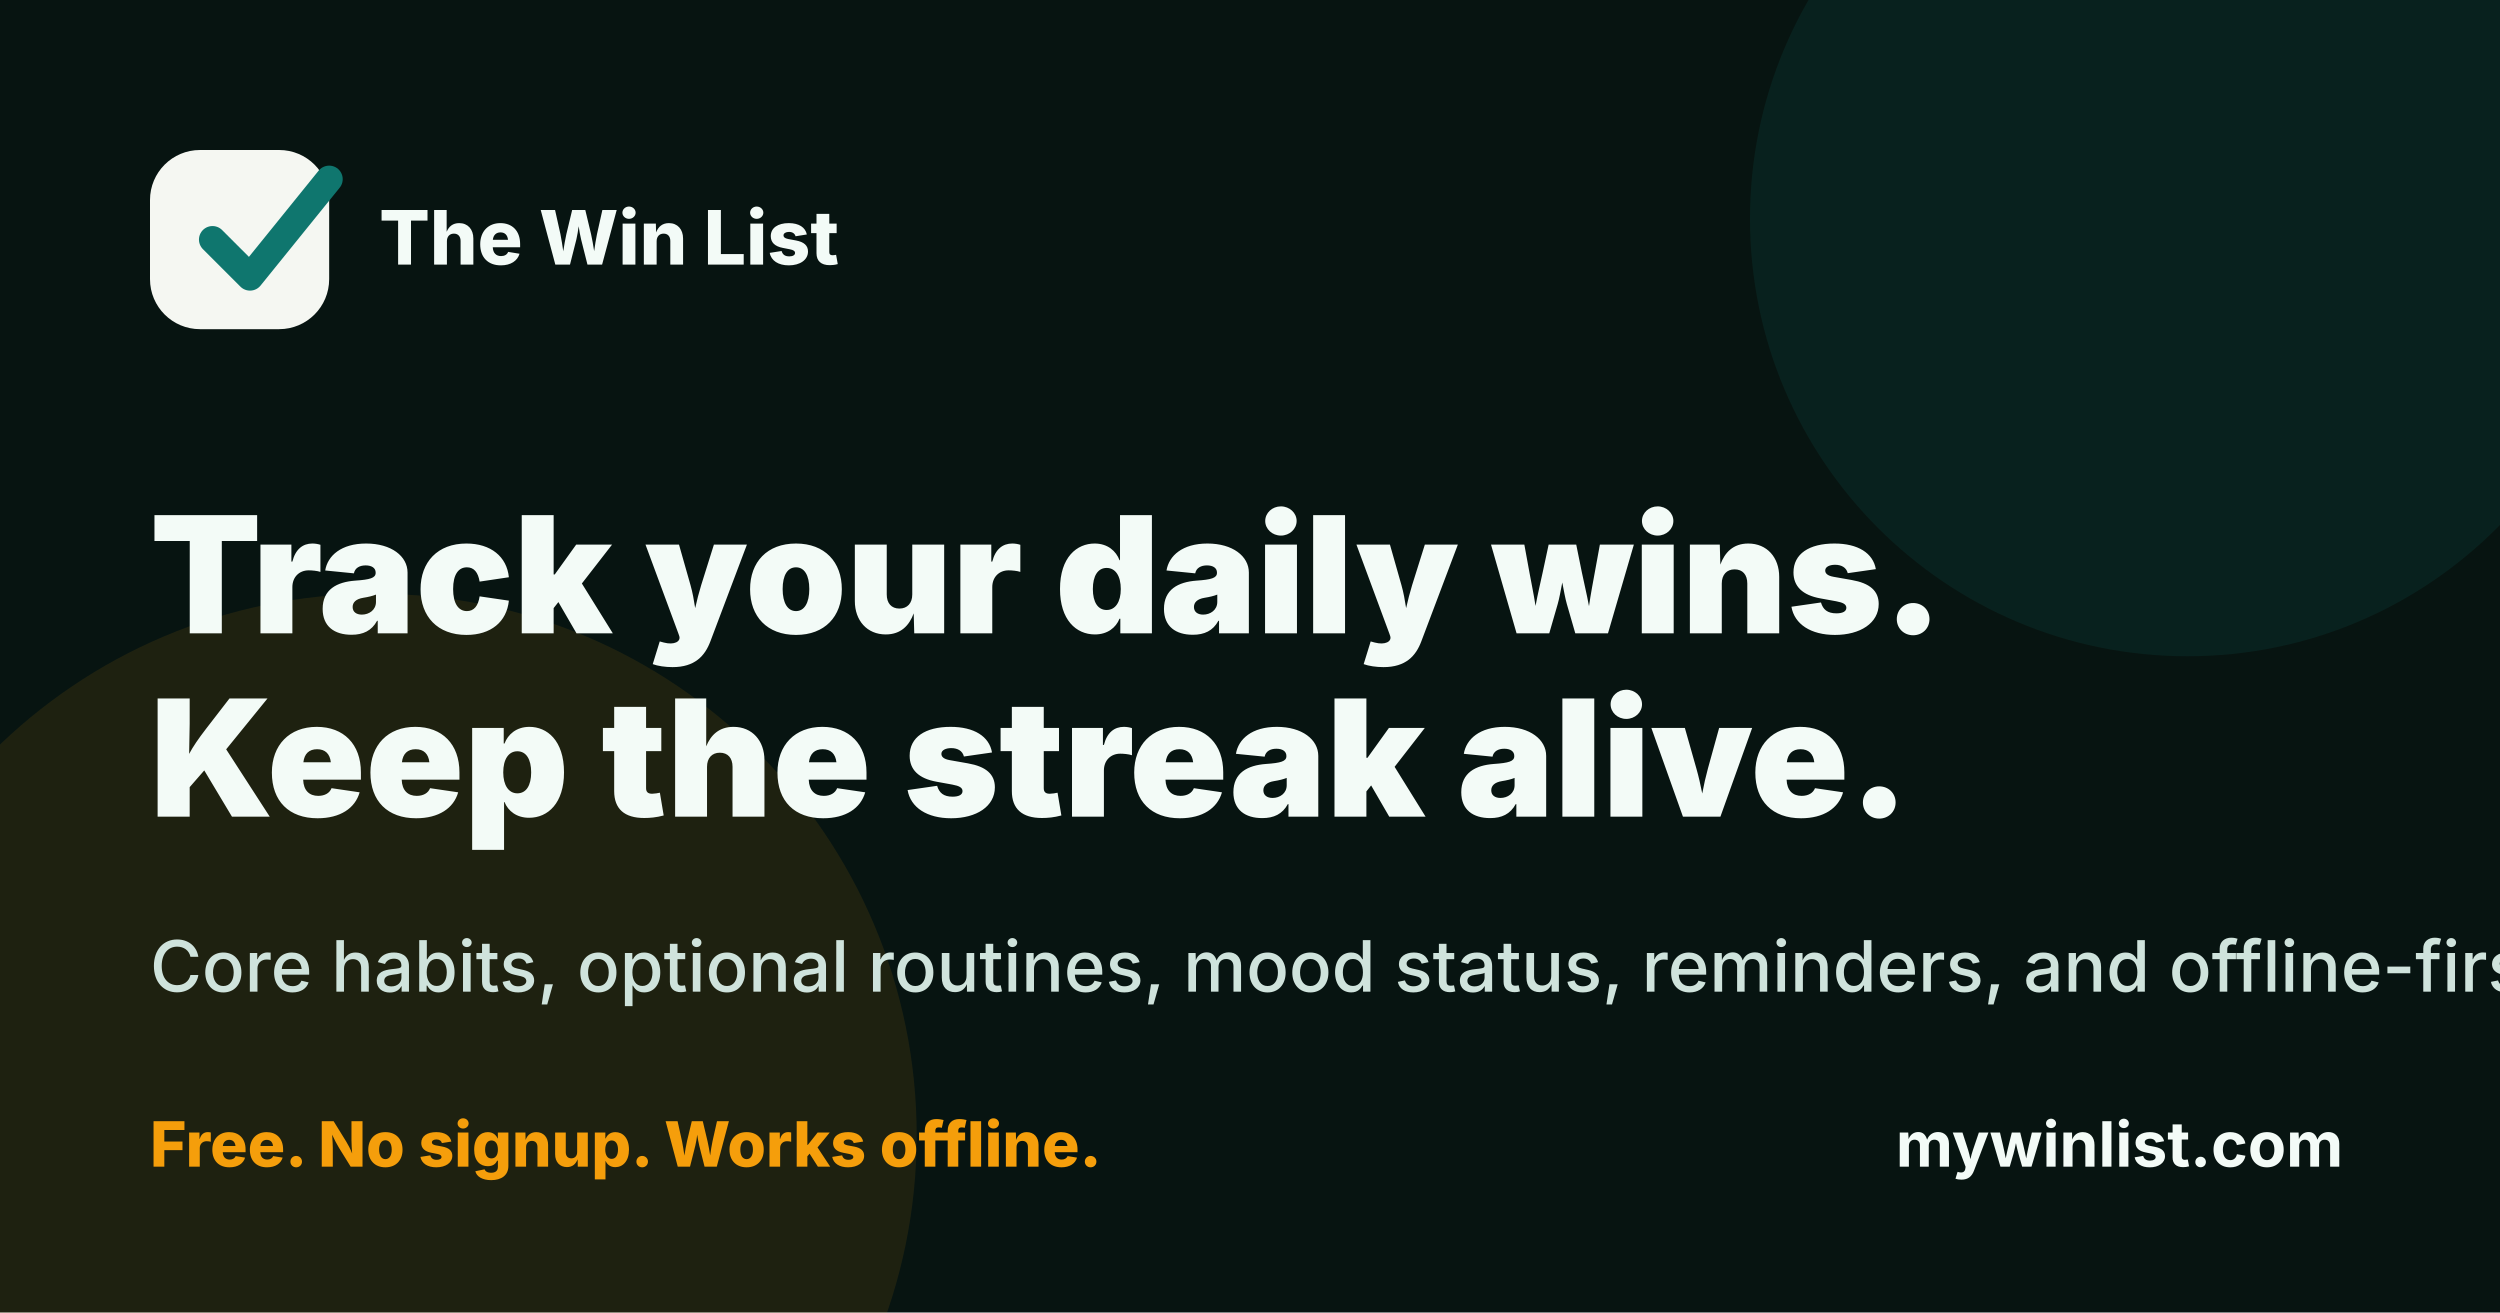
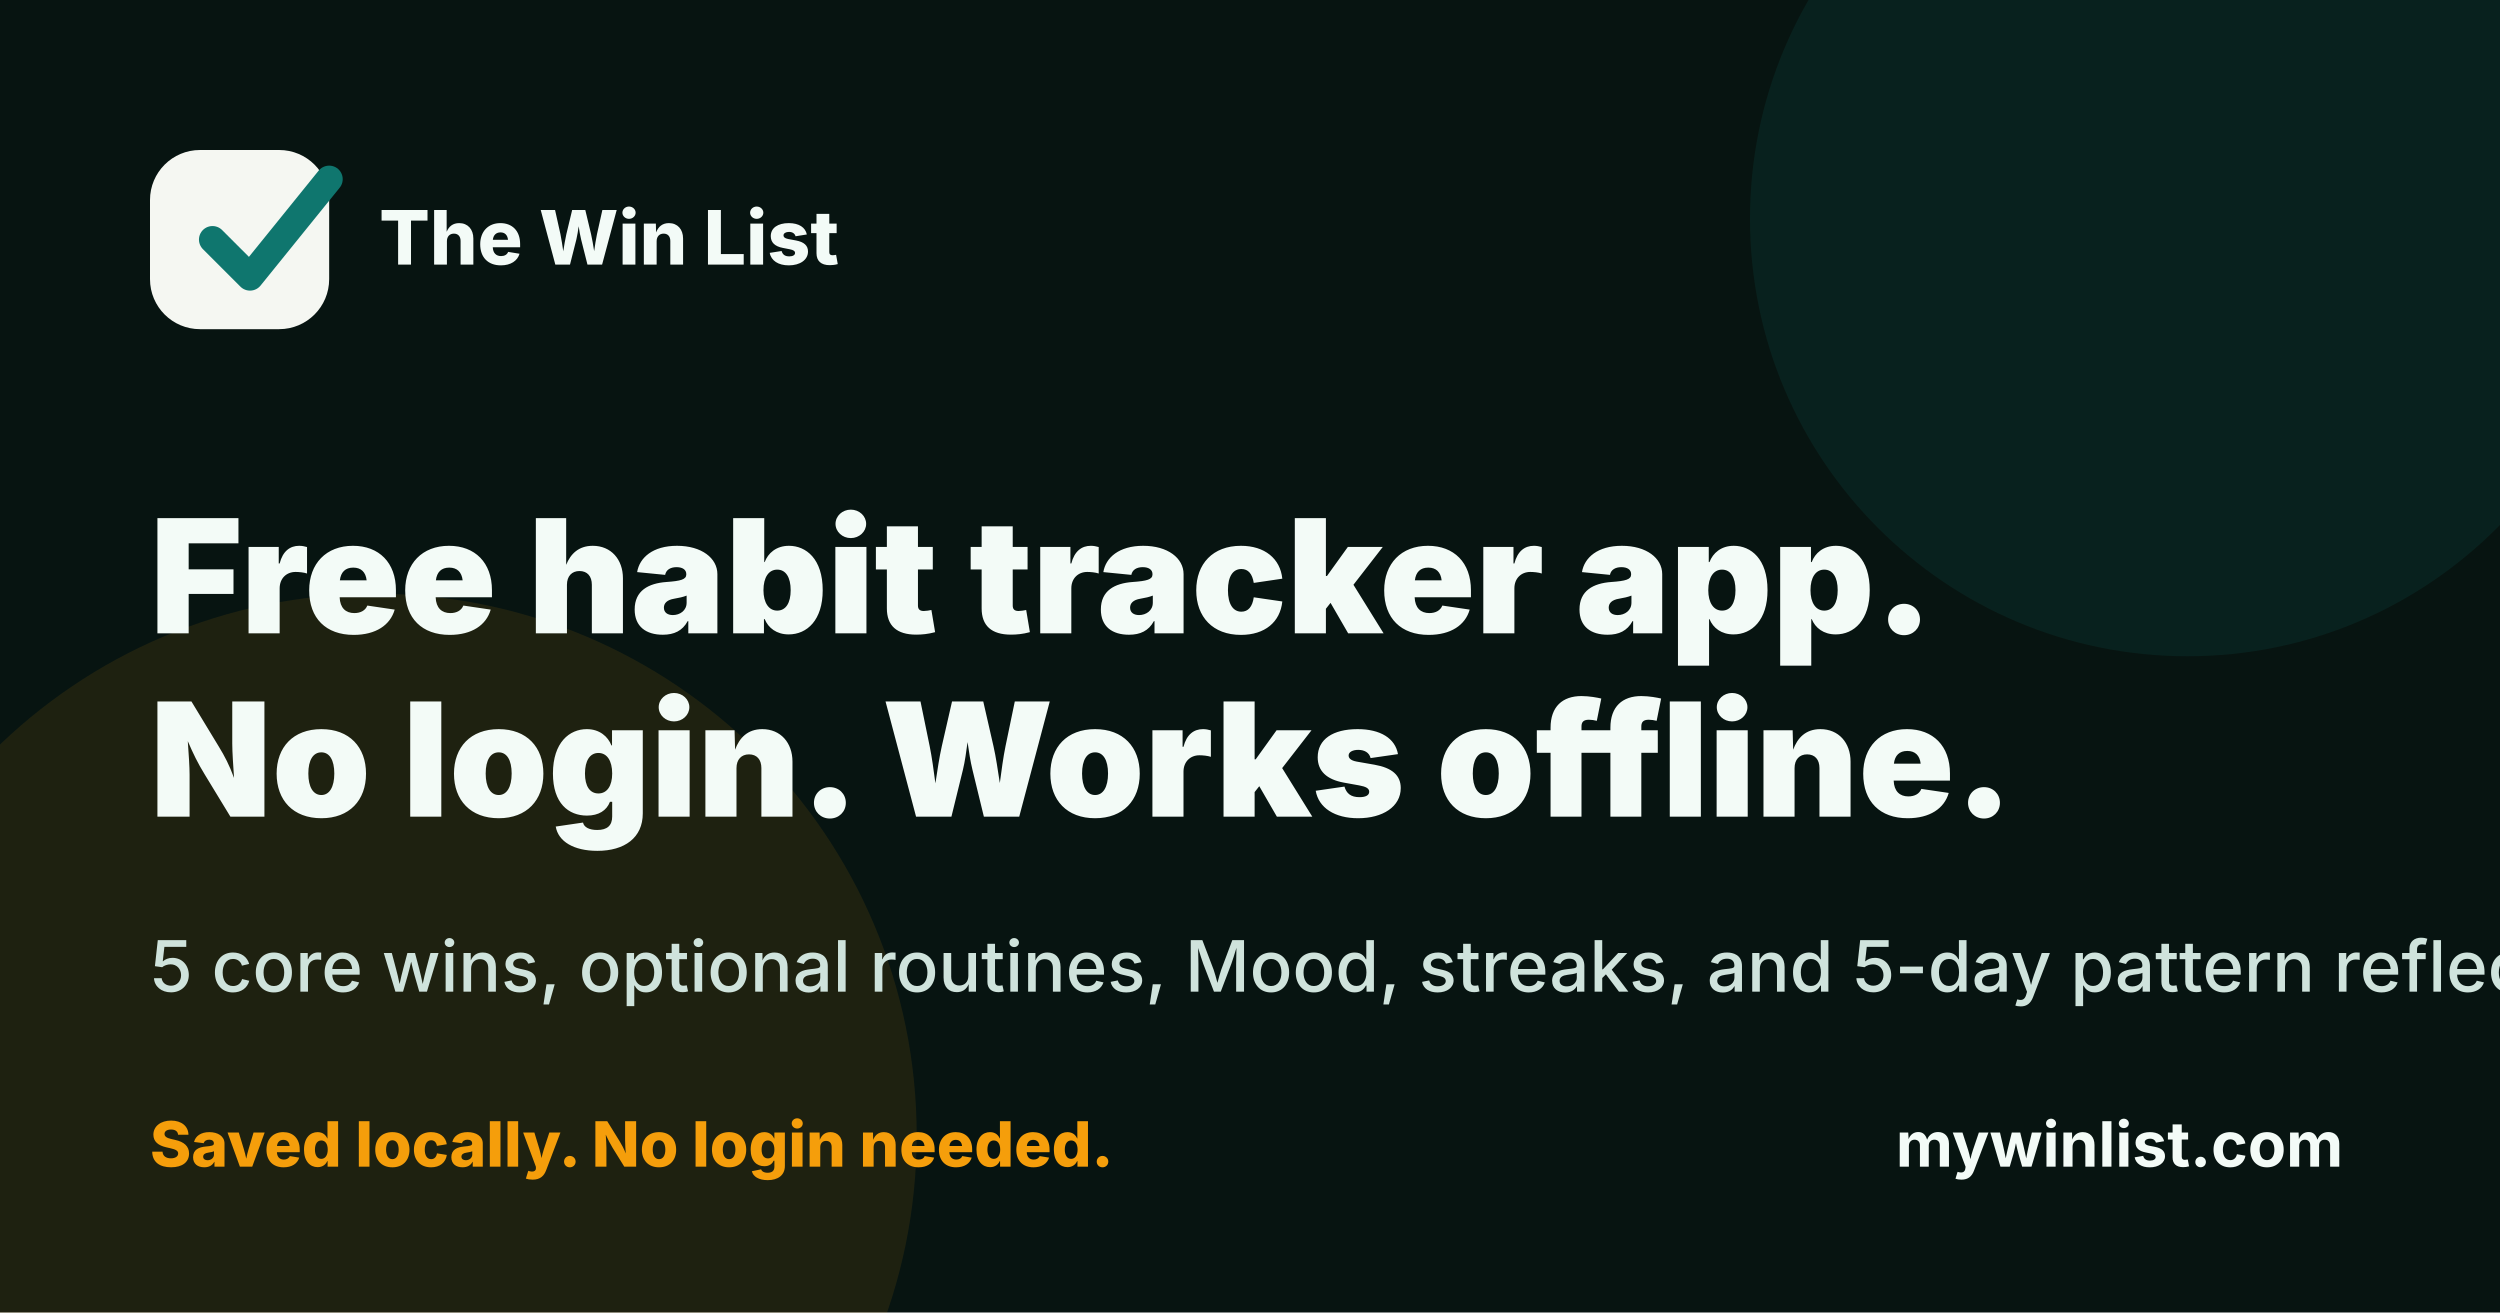
- <svg xmlns="http://www.w3.org/2000/svg" width="1200" height="630" viewBox="0 0 1200 630" role="img" aria-label="The Win List daily wins tracker">
+ <svg xmlns="http://www.w3.org/2000/svg" width="1200" height="630" viewBox="0 0 1200 630" role="img" aria-label="The Win List free habit tracker app">
  <rect width="1200" height="630" fill="#071411" />
  <circle cx="1050" cy="105" r="210" fill="#0f766e" opacity="0.14" />
  <circle cx="180" cy="545" r="260" fill="#f59e0b" opacity="0.10" />
  <rect x="72" y="72" width="86" height="86" rx="24" fill="#f5f7f2" />
  <path d="M102 115l18 18 38-47" fill="none" stroke="#0f766e" stroke-width="13" stroke-linecap="round" stroke-linejoin="round" />
  <text x="182" y="127" fill="#f3fbf7" font-family="system-ui, -apple-system, BlinkMacSystemFont, 'Segoe UI', sans-serif" font-size="36" font-weight="800">The Win List</text>
-   <text x="72" y="304" fill="#f3fbf7" font-family="system-ui, -apple-system, BlinkMacSystemFont, 'Segoe UI', sans-serif" font-size="78" font-weight="900">Track your daily wins.</text>
-   <text x="72" y="392" fill="#f3fbf7" font-family="system-ui, -apple-system, BlinkMacSystemFont, 'Segoe UI', sans-serif" font-size="78" font-weight="900">Keep the streak alive.</text>
-   <text x="72" y="476" fill="#cfe3dc" font-family="system-ui, -apple-system, BlinkMacSystemFont, 'Segoe UI', sans-serif" font-size="34" font-weight="500">Core habits, optional routines, mood status, reminders, and offline-first progress.</text>
-   <text x="72" y="560" fill="#f59e0b" font-family="system-ui, -apple-system, BlinkMacSystemFont, 'Segoe UI', sans-serif" font-size="30" font-weight="800">Free. No signup. Works offline.</text>
+   <text x="72" y="304" fill="#f3fbf7" font-family="system-ui, -apple-system, BlinkMacSystemFont, 'Segoe UI', sans-serif" font-size="76" font-weight="900">Free habit tracker app.</text>
+   <text x="72" y="392" fill="#f3fbf7" font-family="system-ui, -apple-system, BlinkMacSystemFont, 'Segoe UI', sans-serif" font-size="76" font-weight="900">No login. Works offline.</text>
+   <text x="72" y="476" fill="#cfe3dc" font-family="system-ui, -apple-system, BlinkMacSystemFont, 'Segoe UI', sans-serif" font-size="34" font-weight="500">5 core wins, optional routines, Mood, streaks, and 5-day pattern reflection.</text>
+   <text x="72" y="560" fill="#f59e0b" font-family="system-ui, -apple-system, BlinkMacSystemFont, 'Segoe UI', sans-serif" font-size="30" font-weight="800">Saved locally. No login needed.</text>
  <text x="910" y="560" fill="#f3fbf7" font-family="system-ui, -apple-system, BlinkMacSystemFont, 'Segoe UI', sans-serif" font-size="30" font-weight="700">mywinlist.com</text>
</svg>
